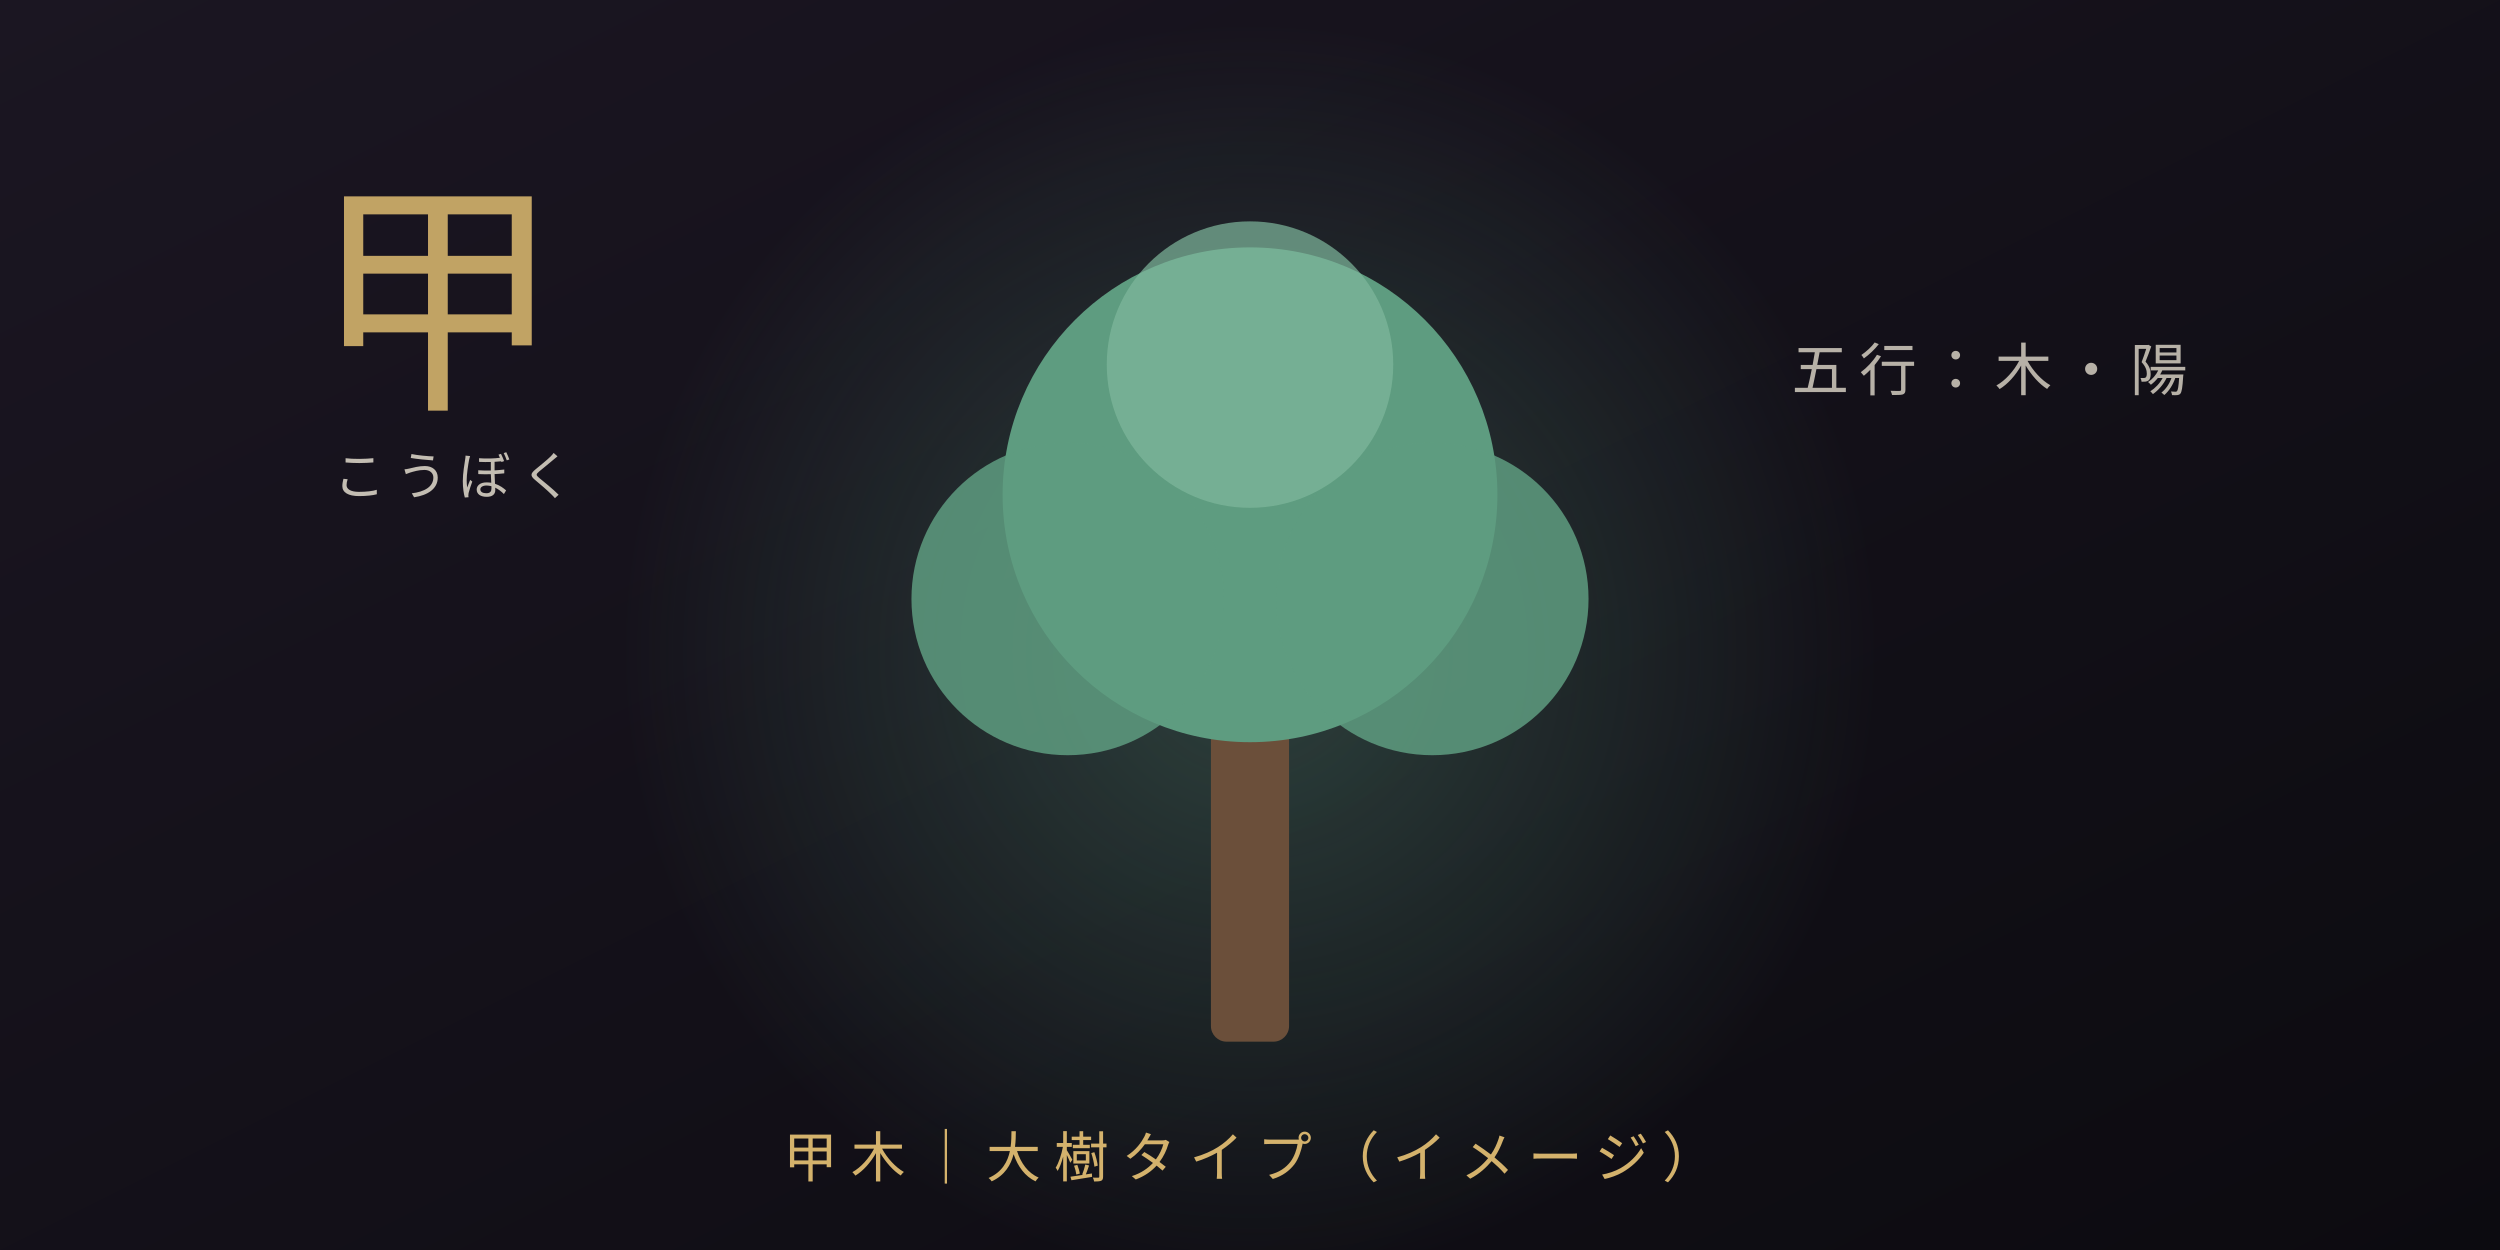
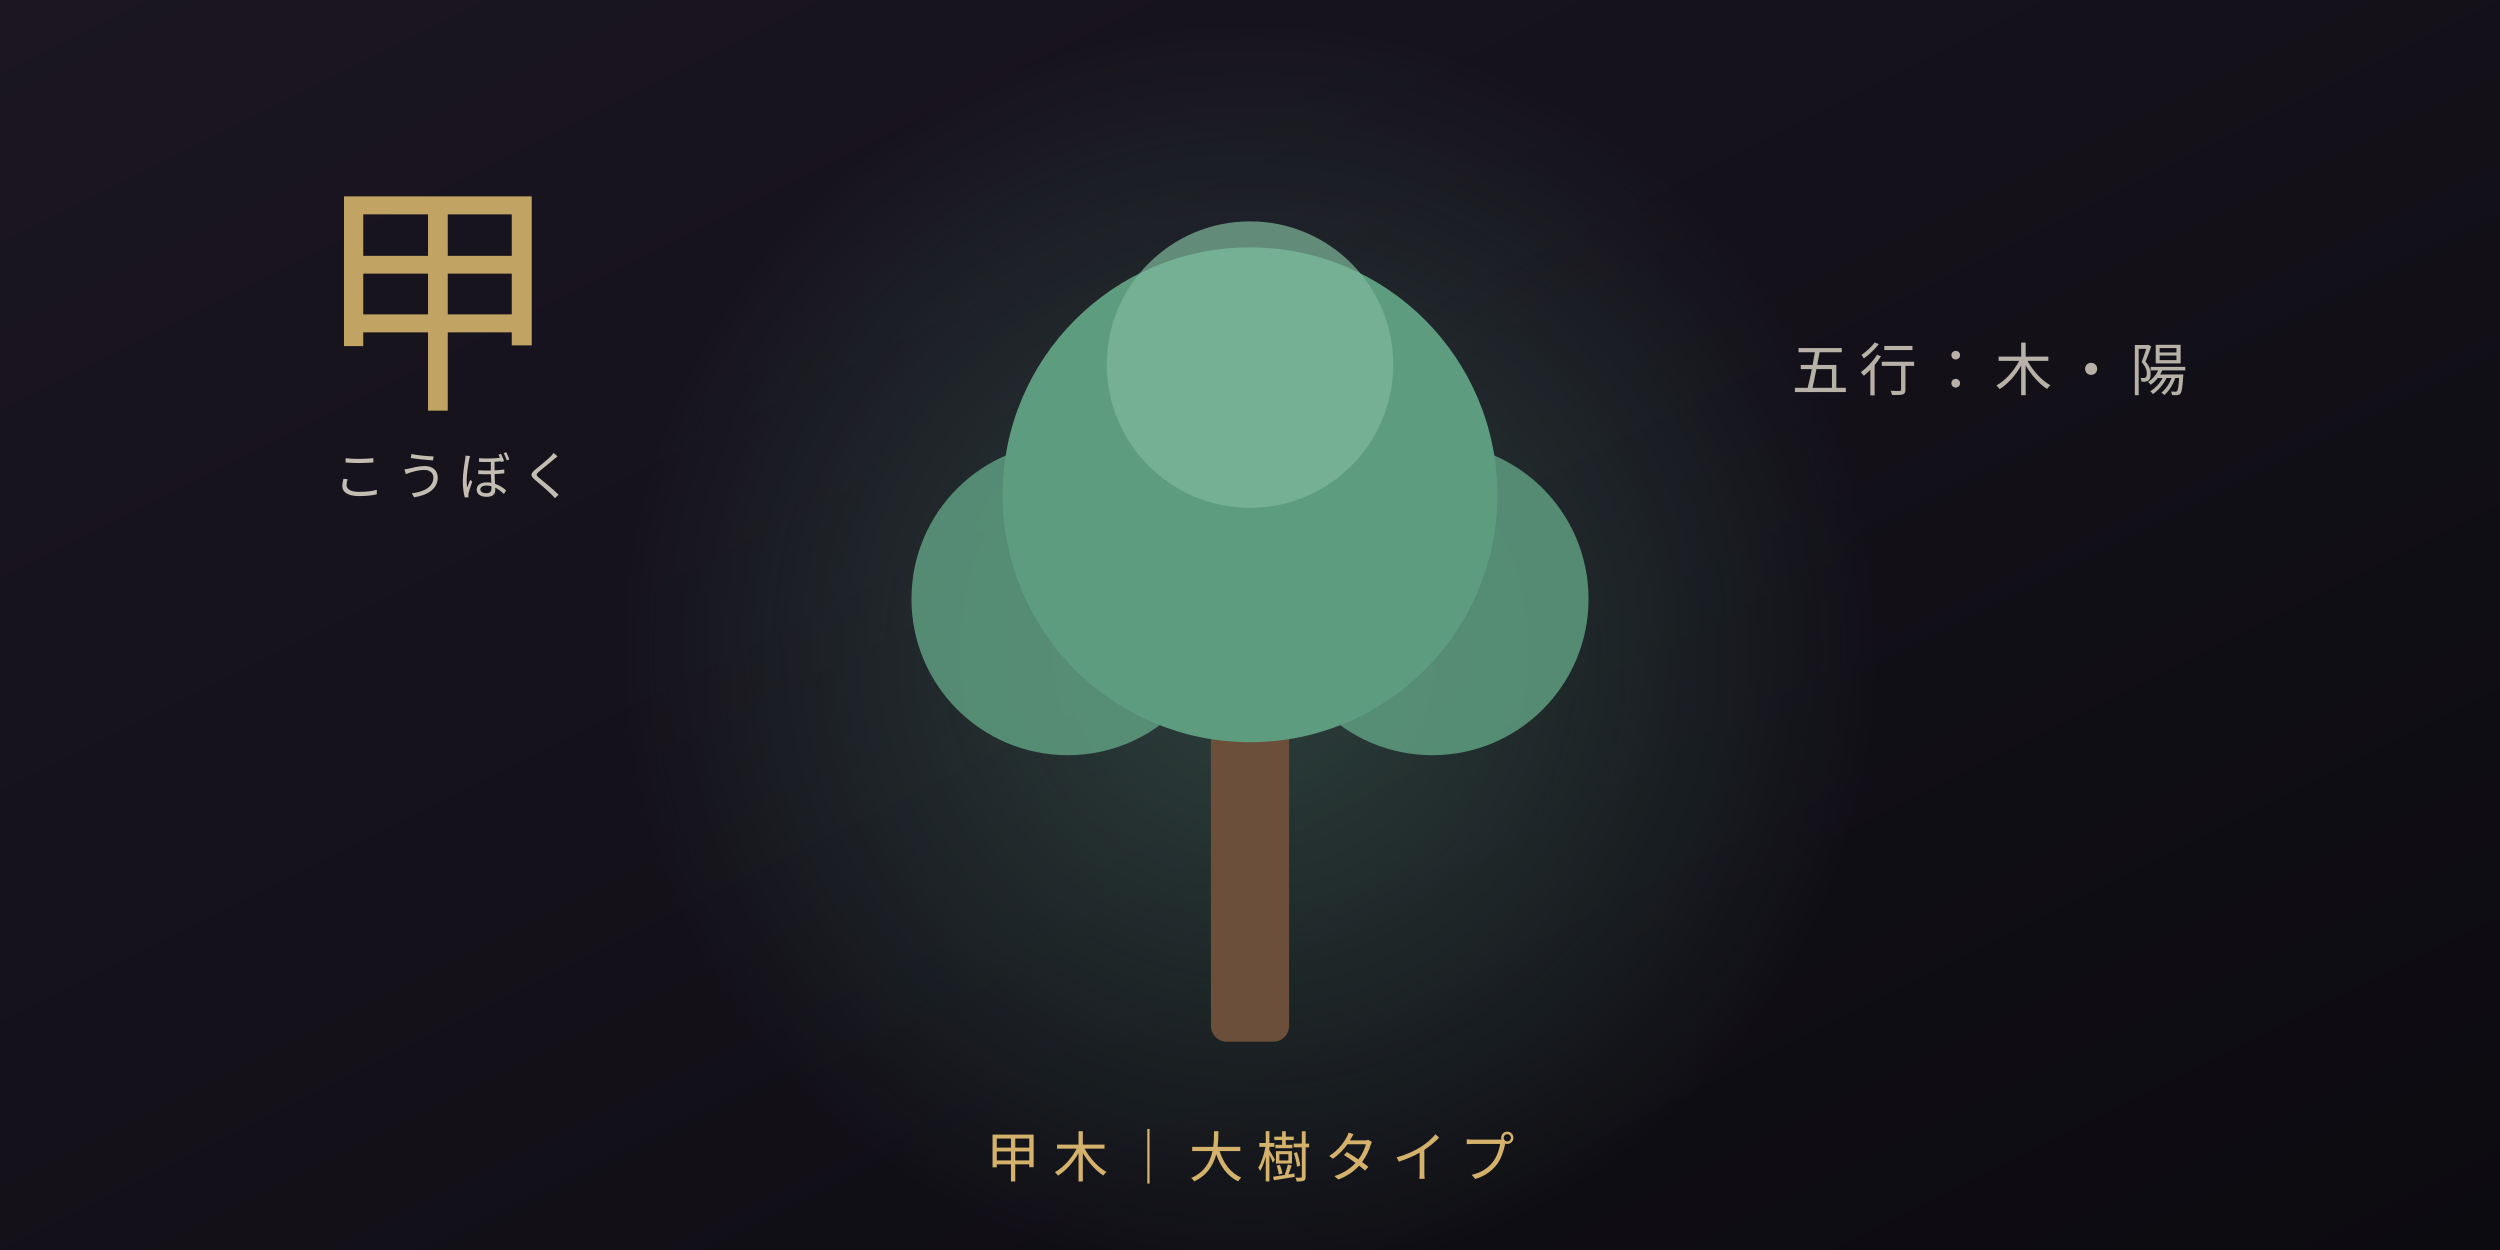
<svg xmlns="http://www.w3.org/2000/svg" viewBox="0 0 960 480" role="img" aria-label="甲木（大樹タイプ）のイメージイラスト">
  <defs>
    <linearGradient id="bg" x1="0" y1="0" x2="1" y2="1">
      <stop offset="0" stop-color="#1b1622" />
      <stop offset="1" stop-color="#0c0b10" />
    </linearGradient>
    <radialGradient id="g" cx=".5" cy=".5" r=".5">
      <stop offset="0" stop-color="#5E9C80" stop-opacity=".35" />
      <stop offset="1" stop-color="#5E9C80" stop-opacity="0" />
    </radialGradient>
  </defs>
  <rect width="960" height="480" fill="url(#bg)" />
  <circle cx="480" cy="250" r="240" fill="url(#g)" />
  <g>
    <rect x="465" y="250" width="30" height="150" rx="6" fill="#6b4f3a" />
    <circle cx="480" cy="190" r="95" fill="#5E9C80" />
    <circle cx="410" cy="230" r="60" fill="#5E9C80" opacity=".85" />
    <circle cx="550" cy="230" r="60" fill="#5E9C80" opacity=".85" />
    <circle cx="480" cy="140" r="55" fill="#7fb89c" opacity=".7" />
  </g>
  <text x="120" y="150" font-family="serif" font-size="96" fill="#D4B26C" opacity=".9">甲</text>
  <text x="128" y="190" font-family="serif" font-size="20" fill="#EEE7D7" opacity=".8" letter-spacing="4">こうぼく</text>
  <text x="840" y="150" text-anchor="end" font-family="serif" font-size="22" fill="#EEE7D7" opacity=".75" letter-spacing="4">五行：木・陽</text>
-   <text x="480" y="452" text-anchor="middle" font-family="serif" font-size="21" fill="#D4B26C" letter-spacing="5">甲木｜大樹タイプ（イメージ）</text>
+   <text x="480" y="452" text-anchor="middle" font-family="serif" font-size="21" fill="#D4B26C" letter-spacing="5">甲木｜大樹タイプ</text>
</svg>
